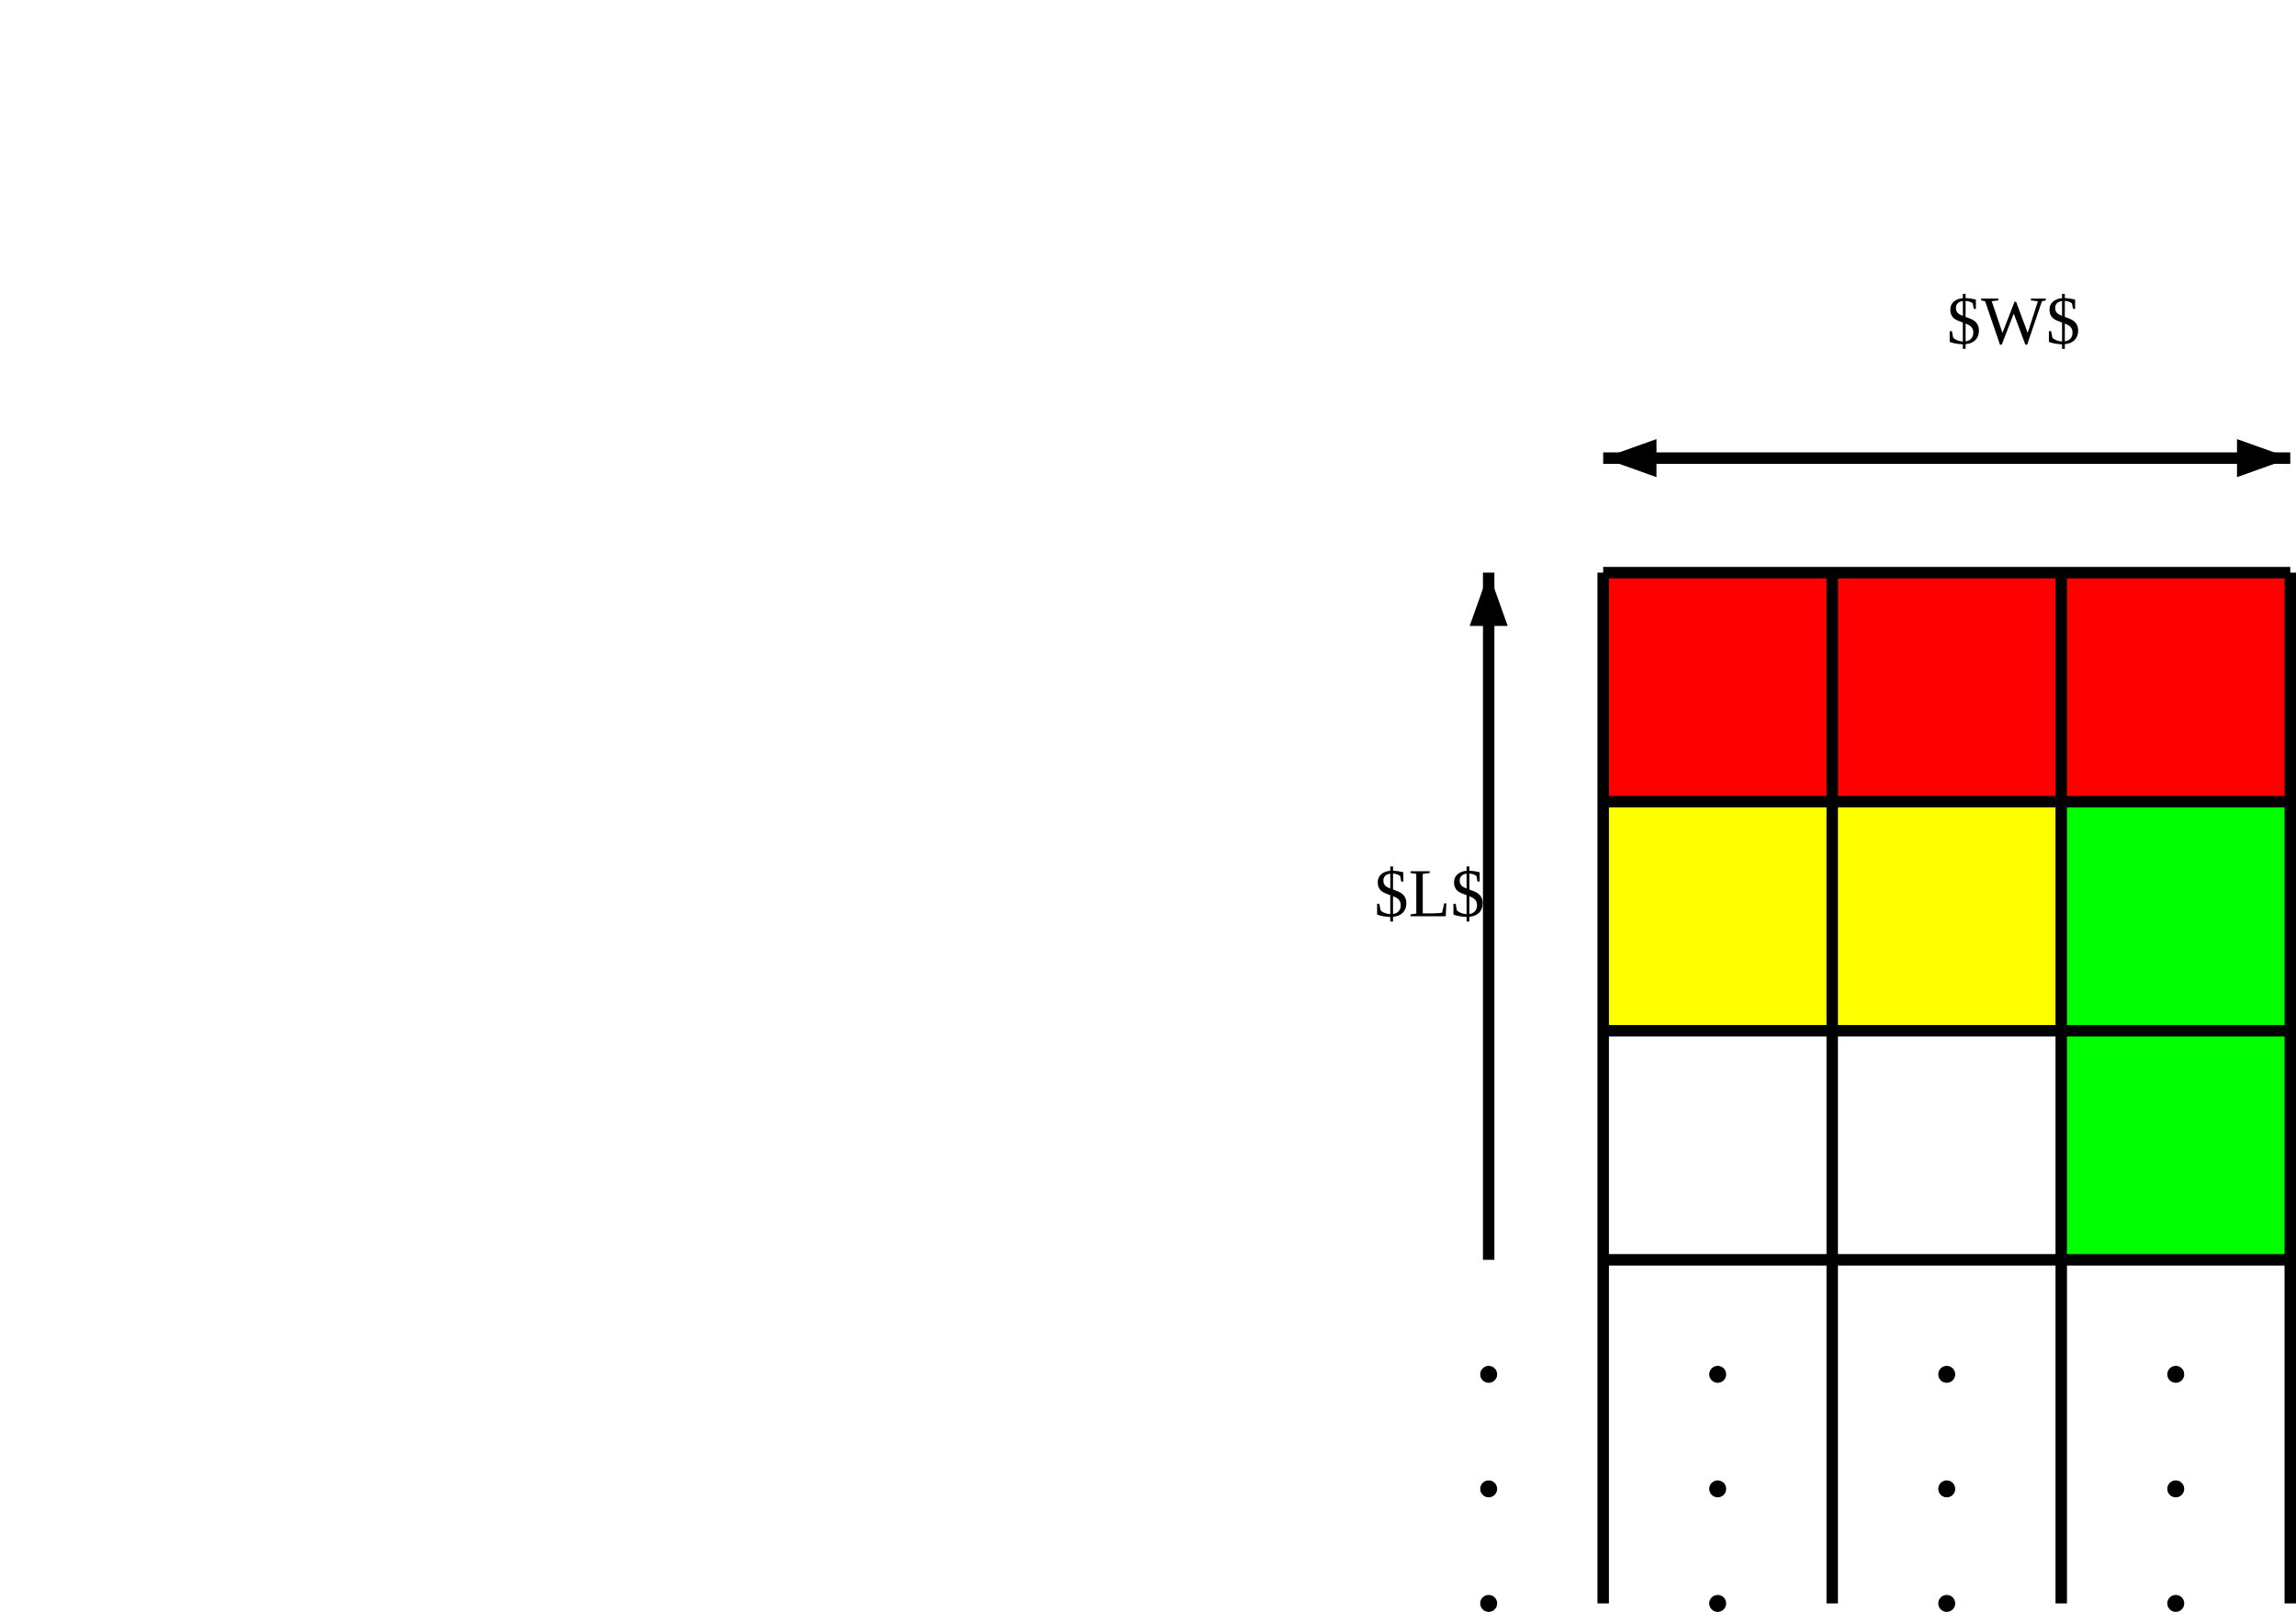
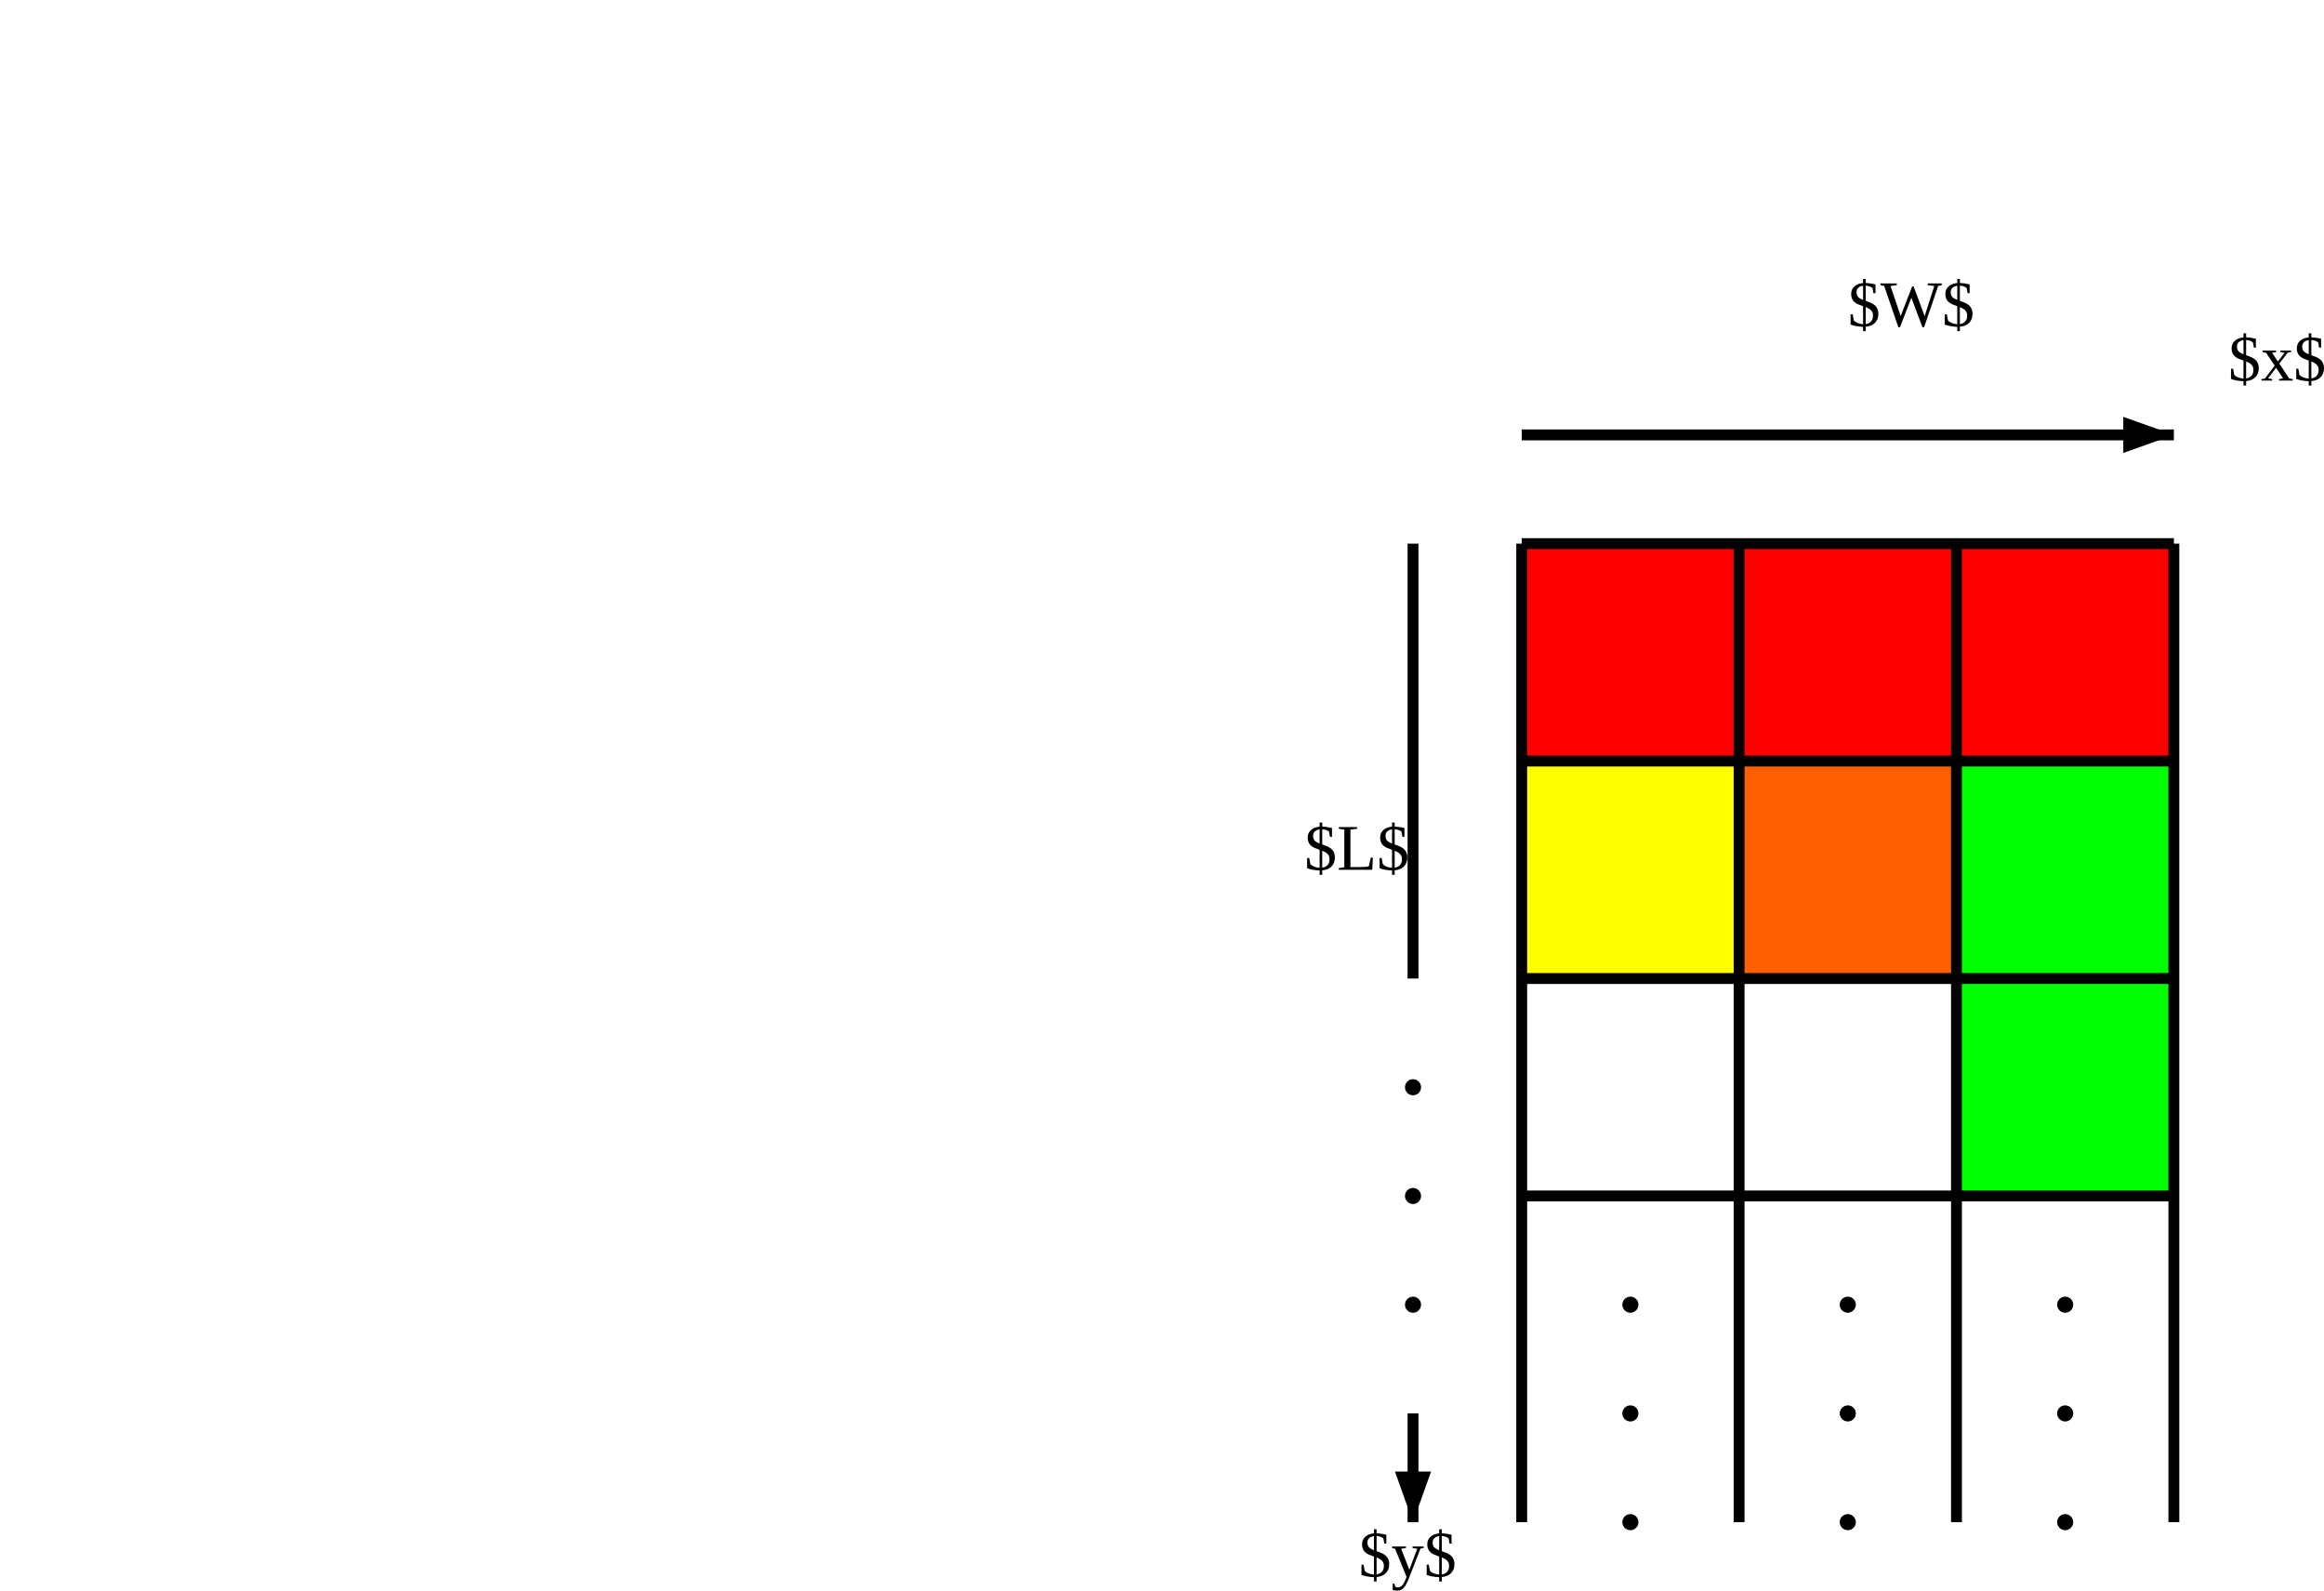
<svg xmlns="http://www.w3.org/2000/svg" xmlns:ns1="http://latexdraw.sourceforge.net/namespaces/latexdraw" version="1.1" baseProfile="full">
  <g>
-     <g ns1:type="rectangle" id="id28700548">
+     <g ns1:type="rectangle" id="id1080707015">
      <rect x="360.25" y="140.25" width="39.5" height="79.5" ns1:borderPos="outer" stroke-width="0.5" stroke="black" fill="lime" />
    </g>
-     <g ns1:type="square" id="id1297458">
+     <g ns1:type="square" id="id161449643">
      <rect x="280.25" y="140.25" width="39.5" height="39.5" ns1:borderPos="outer" stroke-width="0.5" stroke="black" fill="yellow" />
    </g>
-     <g ns1:type="square" id="id30005930">
-       <rect x="320.25" y="140.25" width="39.5" height="39.5" ns1:borderPos="outer" stroke-width="0.5" stroke="black" fill="yellow" />
+     <g ns1:type="square" id="id1291243729">
+       <rect x="320.25" y="140.25" width="39.5" height="39.5" ns1:borderPos="outer" stroke-width="0.5" stroke="black" fill="#ff5f00" />
    </g>
-     <g ns1:type="rectangle" id="id25654281">
+     <g ns1:type="rectangle" id="id1209038686">
      <rect x="280.25" y="100.25" width="119.5" height="39.5" ns1:borderPos="outer" stroke-width="0.5" stroke="black" fill="red" />
    </g>
-     <g ns1:type="joinedLines" id="id33227137">
+     <g ns1:type="joinedLines" id="id1811347789">
      <polyline points="280.0,100.0 280.0,280.0 " stroke-width="2.0" stroke="black" ns1:rotationAngle="0.0" />
    </g>
-     <g ns1:type="joinedLines" id="id12084637">
+     <g ns1:type="joinedLines" id="id1698276263">
      <polyline points="280.0,100.0 400.0,100.0 " stroke-width="2.0" stroke="black" ns1:rotationAngle="0.0" />
    </g>
-     <g ns1:type="joinedLines" id="id6102737">
+     <g ns1:type="joinedLines" id="id1322121321">
      <polyline points="320.0,100.0 320.0,280.0 " stroke-width="2.0" stroke="black" ns1:rotationAngle="0.0" />
    </g>
-     <g ns1:type="joinedLines" id="id4860552">
+     <g ns1:type="joinedLines" id="id212794382">
      <polyline points="360.0,100.0 360.0,280.0 " stroke-width="2.0" stroke="black" ns1:rotationAngle="0.0" />
    </g>
-     <g ns1:type="joinedLines" id="id21531458">
+     <g ns1:type="joinedLines" id="id1433110653">
      <polyline points="400.0,100.0 400.0,280.0 " stroke-width="2.0" stroke="black" ns1:rotationAngle="0.0" />
    </g>
-     <g ns1:type="joinedLines" id="id3161326">
+     <g ns1:type="joinedLines" id="id410461419">
      <polyline points="280.0,140.0 400.0,140.0 " stroke-width="2.0" stroke="black" ns1:rotationAngle="0.0" />
    </g>
-     <g ns1:type="joinedLines" id="id29025418">
+     <g ns1:type="joinedLines" id="id1149680568">
      <polyline points="280.0,180.0 400.0,180.0 " stroke-width="2.0" stroke="black" ns1:rotationAngle="0.0" />
    </g>
-     <g ns1:type="joinedLines" id="id17883417">
+     <g ns1:type="joinedLines" id="id286353856">
      <polyline points="280.0,220.0 400.0,220.0 " stroke-width="2.0" stroke="black" ns1:rotationAngle="0.0" />
    </g>
-     <g ns1:type="dot" id="id17494242" ns1:size="3.0" ns1:dotShape="*" ns1:position="340.0 240.0">
+     <g ns1:type="dot" id="id844803103" ns1:size="3.0" ns1:dotShape="*" ns1:position="340.0 240.0">
      <path d="M 341.385 240.0 C 341.385 240.765 340.765 241.385 340.0 241.385 C 339.235 241.385 338.615 240.765 338.615 240.0 C 338.615 239.235 339.235 238.615 340.0 238.615 C 340.765 238.615 341.385 239.235 341.385 240.0 z " fill="black" stroke-linecap="square" stroke-linejoin="butt" stroke-width="0.188" stroke-miterlimit="10.0" stroke-dashoffset="0.0" stroke="black" />
    </g>
-     <g ns1:type="dot" id="id7554970" ns1:size="3.0" ns1:dotShape="*" ns1:position="340.0 260.0">
+     <g ns1:type="dot" id="id2037894287" ns1:size="3.0" ns1:dotShape="*" ns1:position="340.0 260.0">
      <path d="M 341.385 260.0 C 341.385 260.765 340.765 261.385 340.0 261.385 C 339.235 261.385 338.615 260.765 338.615 260.0 C 338.615 259.235 339.235 258.615 340.0 258.615 C 340.765 258.615 341.385 259.235 341.385 260.0 z " fill="black" stroke-linecap="square" stroke-linejoin="butt" stroke-width="0.188" stroke-miterlimit="10.0" stroke-dashoffset="0.0" stroke="black" />
    </g>
-     <g ns1:type="dot" id="id10656104" ns1:size="3.0" ns1:dotShape="*" ns1:position="380.0 240.0">
+     <g ns1:type="dot" id="id695115388" ns1:size="3.0" ns1:dotShape="*" ns1:position="380.0 240.0">
      <path d="M 381.385 240.0 C 381.385 240.765 380.765 241.385 380.0 241.385 C 379.235 241.385 378.615 240.765 378.615 240.0 C 378.615 239.235 379.235 238.615 380.0 238.615 C 380.765 238.615 381.385 239.235 381.385 240.0 z " fill="black" stroke-linecap="square" stroke-linejoin="butt" stroke-width="0.188" stroke-miterlimit="10.0" stroke-dashoffset="0.0" stroke="black" />
    </g>
-     <g ns1:type="dot" id="id1613181" ns1:size="3.0" ns1:dotShape="*" ns1:position="380.0 260.0">
+     <g ns1:type="dot" id="id54522444" ns1:size="3.0" ns1:dotShape="*" ns1:position="380.0 260.0">
      <path d="M 381.385 260.0 C 381.385 260.765 380.765 261.385 380.0 261.385 C 379.235 261.385 378.615 260.765 378.615 260.0 C 378.615 259.235 379.235 258.615 380.0 258.615 C 380.765 258.615 381.385 259.235 381.385 260.0 z " fill="black" stroke-linecap="square" stroke-linejoin="butt" stroke-width="0.188" stroke-miterlimit="10.0" stroke-dashoffset="0.0" stroke="black" />
    </g>
-     <g ns1:type="dot" id="id11925445" ns1:size="3.0" ns1:dotShape="*" ns1:position="300.0 240.0">
+     <g ns1:type="dot" id="id257033979" ns1:size="3.0" ns1:dotShape="*" ns1:position="300.0 240.0">
      <path d="M 301.385 240.0 C 301.385 240.765 300.765 241.385 300.0 241.385 C 299.235 241.385 298.615 240.765 298.615 240.0 C 298.615 239.235 299.235 238.615 300.0 238.615 C 300.765 238.615 301.385 239.235 301.385 240.0 z " fill="black" stroke-linecap="square" stroke-linejoin="butt" stroke-width="0.188" stroke-miterlimit="10.0" stroke-dashoffset="0.0" stroke="black" />
    </g>
-     <g ns1:type="dot" id="id16006988" ns1:size="3.0" ns1:dotShape="*" ns1:position="300.0 260.0">
+     <g ns1:type="dot" id="id1838756609" ns1:size="3.0" ns1:dotShape="*" ns1:position="300.0 260.0">
      <path d="M 301.385 260.0 C 301.385 260.765 300.765 261.385 300.0 261.385 C 299.235 261.385 298.615 260.765 298.615 260.0 C 298.615 259.235 299.235 258.615 300.0 258.615 C 300.765 258.615 301.385 259.235 301.385 260.0 z " fill="black" stroke-linecap="square" stroke-linejoin="butt" stroke-width="0.188" stroke-miterlimit="10.0" stroke-dashoffset="0.0" stroke="black" />
    </g>
-     <g ns1:type="dot" id="id6780301" ns1:size="3.0" ns1:dotShape="*" ns1:position="300.0 280.0">
+     <g ns1:type="dot" id="id935938061" ns1:size="3.0" ns1:dotShape="*" ns1:position="300.0 280.0">
      <path d="M 301.385 280.0 C 301.385 280.765 300.765 281.385 300.0 281.385 C 299.235 281.385 298.615 280.765 298.615 280.0 C 298.615 279.235 299.235 278.615 300.0 278.615 C 300.765 278.615 301.385 279.235 301.385 280.0 z " fill="black" stroke-linecap="square" stroke-linejoin="butt" stroke-width="0.188" stroke-miterlimit="10.0" stroke-dashoffset="0.0" stroke="black" />
    </g>
-     <g ns1:type="dot" id="id13247524" ns1:size="3.0" ns1:dotShape="*" ns1:position="340.0 280.0">
+     <g ns1:type="dot" id="id1107491154" ns1:size="3.0" ns1:dotShape="*" ns1:position="340.0 280.0">
      <path d="M 341.385 280.0 C 341.385 280.765 340.765 281.385 340.0 281.385 C 339.235 281.385 338.615 280.765 338.615 280.0 C 338.615 279.235 339.235 278.615 340.0 278.615 C 340.765 278.615 341.385 279.235 341.385 280.0 z " fill="black" stroke-linecap="square" stroke-linejoin="butt" stroke-width="0.188" stroke-miterlimit="10.0" stroke-dashoffset="0.0" stroke="black" />
    </g>
-     <g ns1:type="dot" id="id21129560" ns1:size="3.0" ns1:dotShape="*" ns1:position="380.0 280.0">
+     <g ns1:type="dot" id="id138625585" ns1:size="3.0" ns1:dotShape="*" ns1:position="380.0 280.0">
      <path d="M 381.385 280.0 C 381.385 280.765 380.765 281.385 380.0 281.385 C 379.235 281.385 378.615 280.765 378.615 280.0 C 378.615 279.235 379.235 278.615 380.0 278.615 C 380.765 278.615 381.385 279.235 381.385 280.0 z " fill="black" stroke-linecap="square" stroke-linejoin="butt" stroke-width="0.188" stroke-miterlimit="10.0" stroke-dashoffset="0.0" stroke="black" />
    </g>
-     <g ns1:type="joinedLines" id="id32911947">
-       <polyline points="280.0,80.0 400.0,80.0 " stroke-width="2.0" stroke="black" ns1:rotationAngle="0.0" marker-start="url(#arrow0-32911947)" marker-end="url(#arrow1-32911947)" />
+     <g ns1:type="joinedLines" id="id89955737">
+       <polyline points="280.0,80.0 400.0,80.0 " stroke-width="2.0" stroke="black" ns1:rotationAngle="0.0" marker-end="url(#arrow1-89955737)" />
    </g>
-     <g ns1:type="joinedLines" id="id31489298">
-       <polyline points="260.0,100.0 260.0,220.0 " stroke-width="2.0" stroke="black" ns1:rotationAngle="0.0" marker-start="url(#arrow0-31489298)" />
+     <g ns1:type="joinedLines" id="id1573696423">
+       <polyline points="260.0,100.0 260.0,180.0 " stroke-width="2.0" stroke="black" ns1:rotationAngle="0.0" />
    </g>
-     <g ns1:type="text" id="id14992365" fill="black" ns1:position="">
+     <g ns1:type="text" id="id1267138643" fill="black" ns1:position="">
      <text x="340.0" y="60.0">$W$</text>
    </g>
-     <g ns1:type="text" id="id10420662" fill="black" ns1:position="">
+     <g ns1:type="text" id="id2060731402" fill="black" ns1:position="">
      <text x="240.0" y="160.0">$L$</text>
    </g>
-     <g ns1:type="dot" id="id7870887" ns1:size="3.0" ns1:dotShape="*" ns1:position="260.0 240.0">
+     <g ns1:type="dot" id="id494623757" ns1:size="3.0" ns1:dotShape="*" ns1:position="260.0 200.0">
+       <path d="M 261.385 200.0 C 261.385 200.765 260.765 201.385 260.0 201.385 C 259.235 201.385 258.615 200.765 258.615 200.0 C 258.615 199.235 259.235 198.615 260.0 198.615 C 260.765 198.615 261.385 199.235 261.385 200.0 z " fill="black" stroke-linecap="square" stroke-linejoin="butt" stroke-width="0.188" stroke-miterlimit="10.0" stroke-dashoffset="0.0" stroke="black" />
+     </g>
+     <g ns1:type="dot" id="id1803457052" ns1:size="3.0" ns1:dotShape="*" ns1:position="260.0 220.0">
+       <path d="M 261.385 220.0 C 261.385 220.765 260.765 221.385 260.0 221.385 C 259.235 221.385 258.615 220.765 258.615 220.0 C 258.615 219.235 259.235 218.615 260.0 218.615 C 260.765 218.615 261.385 219.235 261.385 220.0 z " fill="black" stroke-linecap="square" stroke-linejoin="butt" stroke-width="0.188" stroke-miterlimit="10.0" stroke-dashoffset="0.0" stroke="black" />
+     </g>
+     <g ns1:type="dot" id="id1955513918" ns1:size="3.0" ns1:dotShape="*" ns1:position="260.0 240.0">
      <path d="M 261.385 240.0 C 261.385 240.765 260.765 241.385 260.0 241.385 C 259.235 241.385 258.615 240.765 258.615 240.0 C 258.615 239.235 259.235 238.615 260.0 238.615 C 260.765 238.615 261.385 239.235 261.385 240.0 z " fill="black" stroke-linecap="square" stroke-linejoin="butt" stroke-width="0.188" stroke-miterlimit="10.0" stroke-dashoffset="0.0" stroke="black" />
    </g>
-     <g ns1:type="dot" id="id6250122" ns1:size="3.0" ns1:dotShape="*" ns1:position="260.0 260.0">
-       <path d="M 261.385 260.0 C 261.385 260.765 260.765 261.385 260.0 261.385 C 259.235 261.385 258.615 260.765 258.615 260.0 C 258.615 259.235 259.235 258.615 260.0 258.615 C 260.765 258.615 261.385 259.235 261.385 260.0 z " fill="black" stroke-linecap="square" stroke-linejoin="butt" stroke-width="0.188" stroke-miterlimit="10.0" stroke-dashoffset="0.0" stroke="black" />
+     <g ns1:type="joinedLines" id="id1868947120">
+       <polyline points="260.0,260.0 260.0,280.0 " stroke-width="2.0" stroke="black" ns1:rotationAngle="0.0" marker-end="url(#arrow1-1868947120)" />
    </g>
-     <g ns1:type="dot" id="id21411559" ns1:size="3.0" ns1:dotShape="*" ns1:position="260.0 280.0">
-       <path d="M 261.385 280.0 C 261.385 280.765 260.765 281.385 260.0 281.385 C 259.235 281.385 258.615 280.765 258.615 280.0 C 258.615 279.235 259.235 278.615 260.0 278.615 C 260.765 278.615 261.385 279.235 261.385 280.0 z " fill="black" stroke-linecap="square" stroke-linejoin="butt" stroke-width="0.188" stroke-miterlimit="10.0" stroke-dashoffset="0.0" stroke="black" />
+     <g ns1:type="text" id="id527546889" fill="black" ns1:position="">
+       <text x="410.0" y="70.0">$x$</text>
+     </g>
+     <g ns1:type="text" id="id1913234598" fill="black" ns1:position="">
+       <text x="250.0" y="290.0">$y$</text>
    </g>
  </g>
  <defs>
-     <marker overflow="visible" orient="auto" id="arrow0-32911947">
-       <path d="M 0.0 0.0 L 4.652 1.661 L 4.652 0.0 L 4.652 -1.661 z " ns1:arrSizeNum="2.0" fill="black" />
-     </marker>
-     <marker overflow="visible" orient="auto" id="arrow1-32911947">
+     <marker overflow="visible" orient="auto" id="arrow1-89955737">
      <path d="M 0.0 0.0 L -4.652 1.661 L -4.652 0.0 L -4.652 -1.661 z " ns1:arrSizeNum="2.0" fill="black" />
    </marker>
-     <marker overflow="visible" orient="auto" id="arrow0-31489298">
-       <path d="M 0.0 0.0 L 4.652 1.661 L 4.652 0.0 L 4.652 -1.661 z " ns1:arrSizeNum="2.0" fill="black" />
+     <marker overflow="visible" orient="auto" id="arrow1-1868947120">
+       <path d="M 0.0 0.0 L -4.652 1.661 L -4.652 0.0 L -4.652 -1.661 z " ns1:arrSizeNum="2.0" fill="black" />
    </marker>
  </defs>
</svg>
